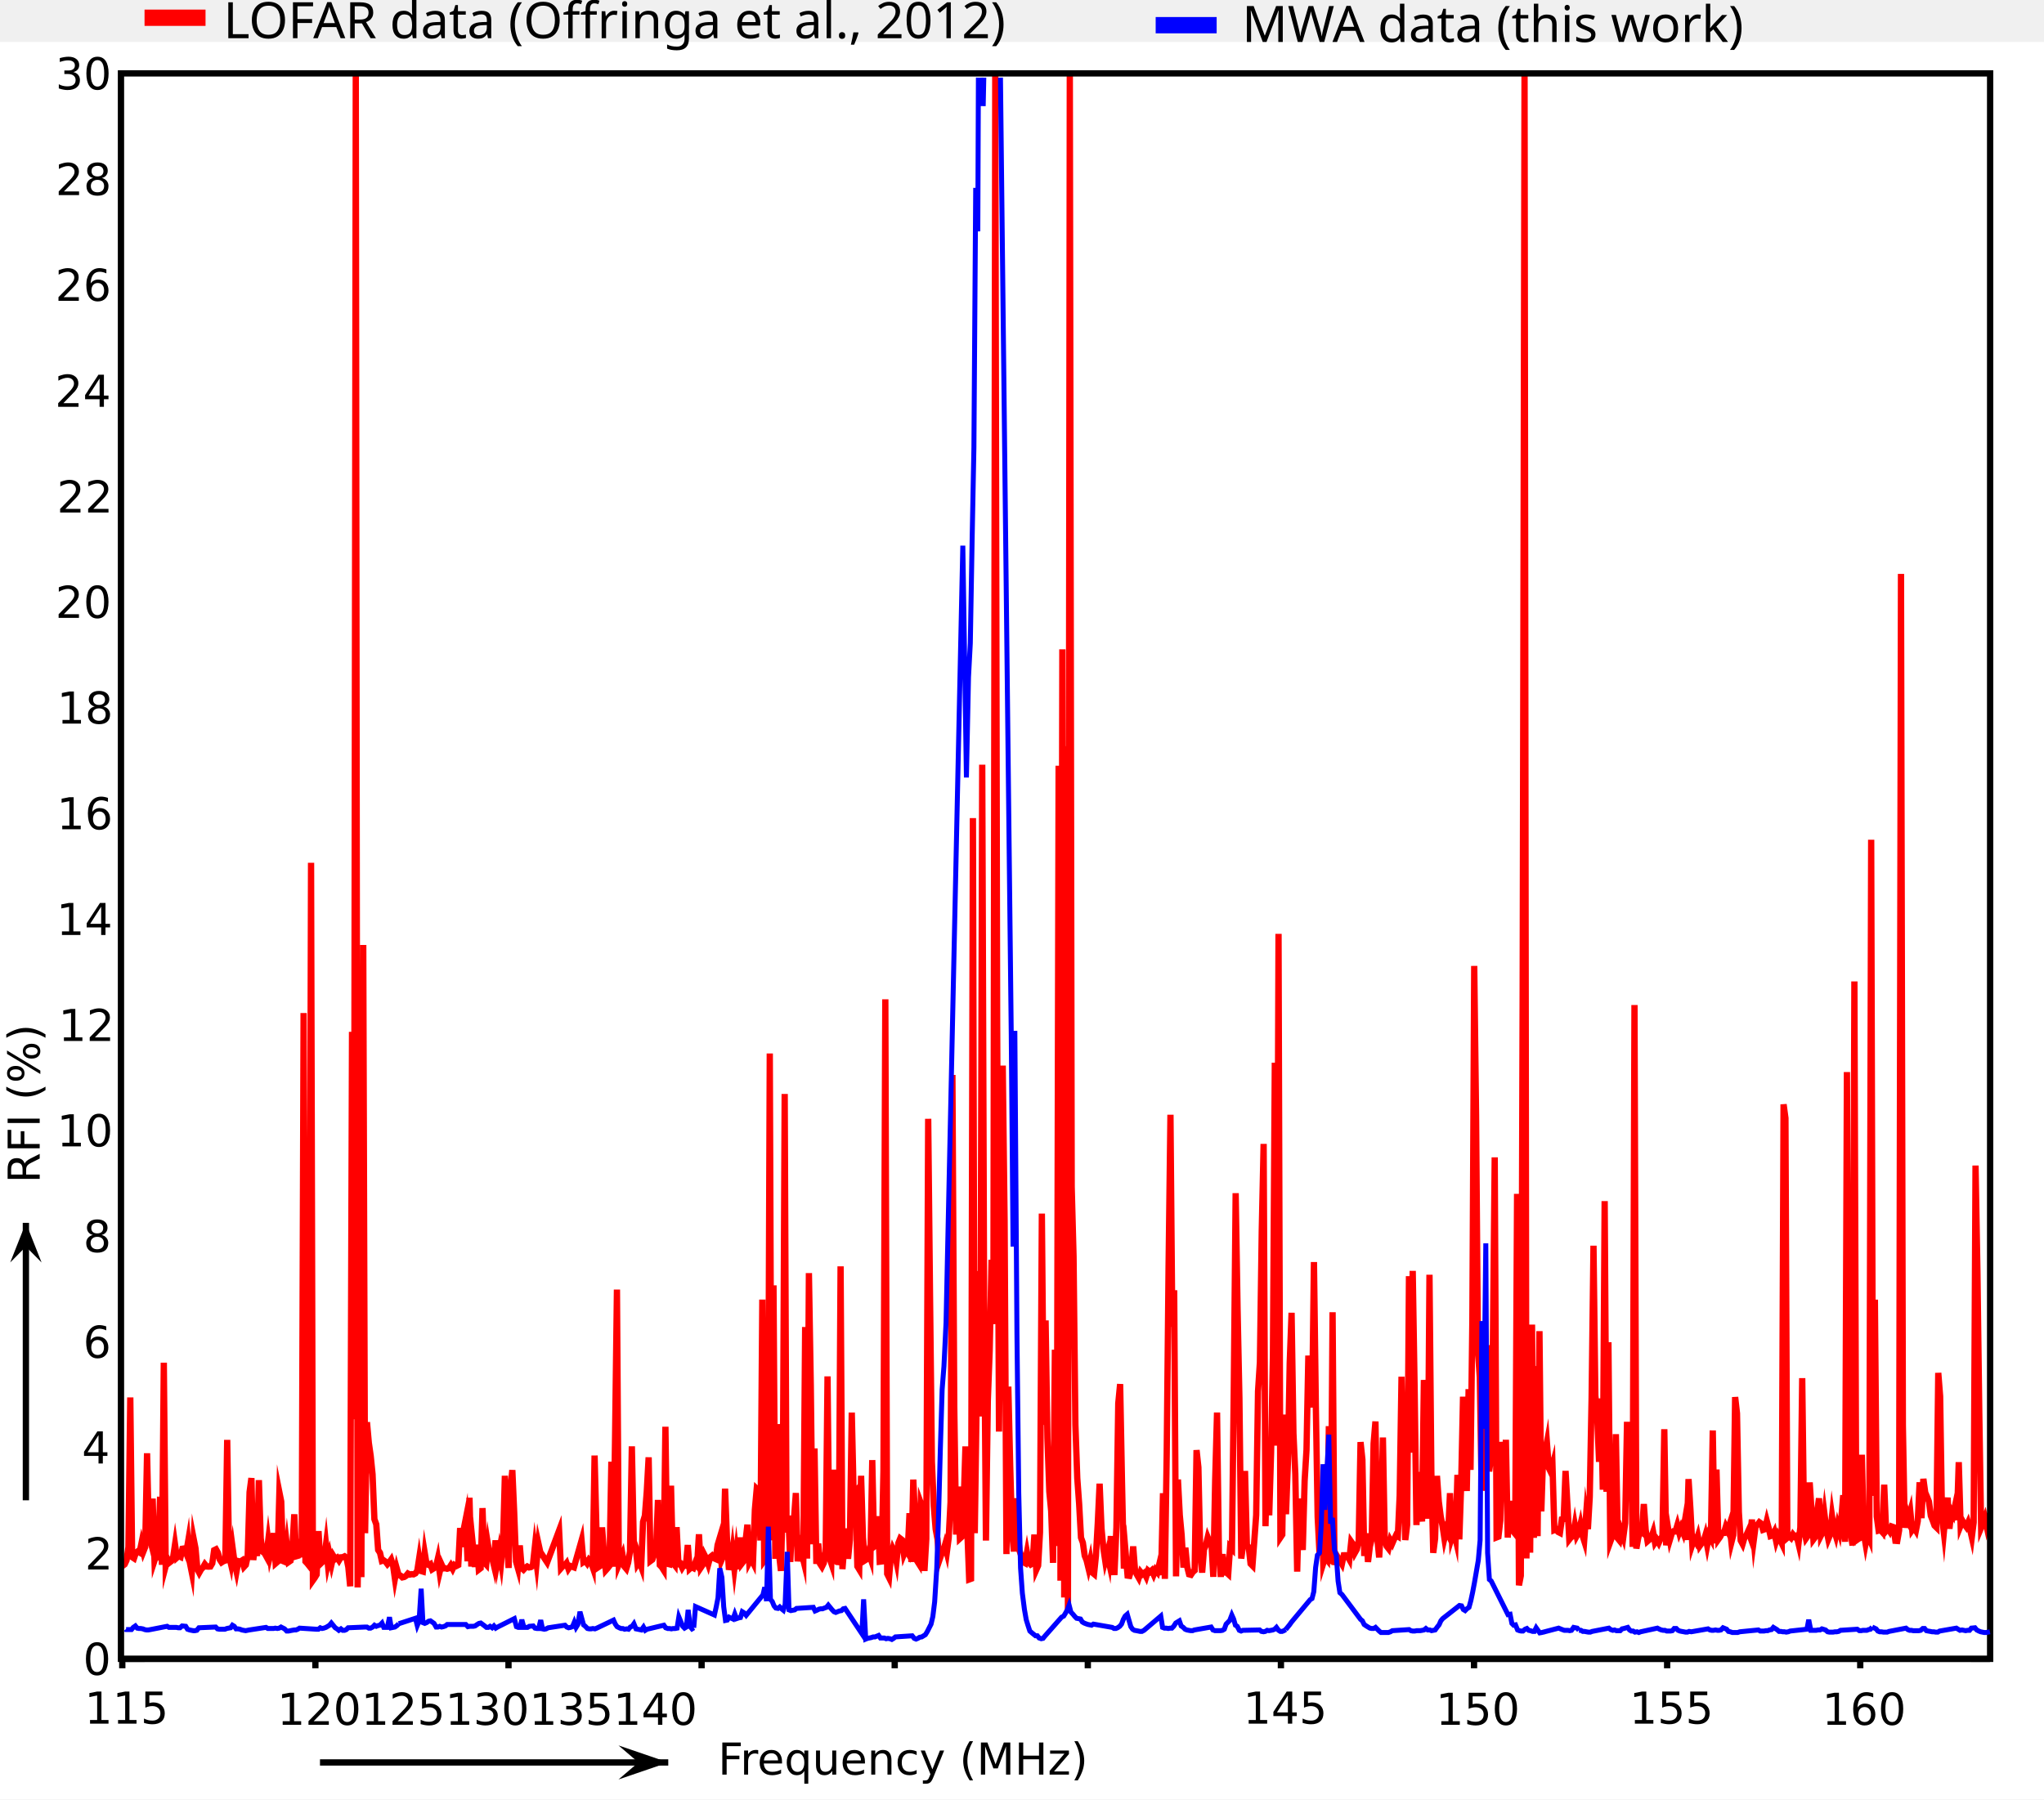
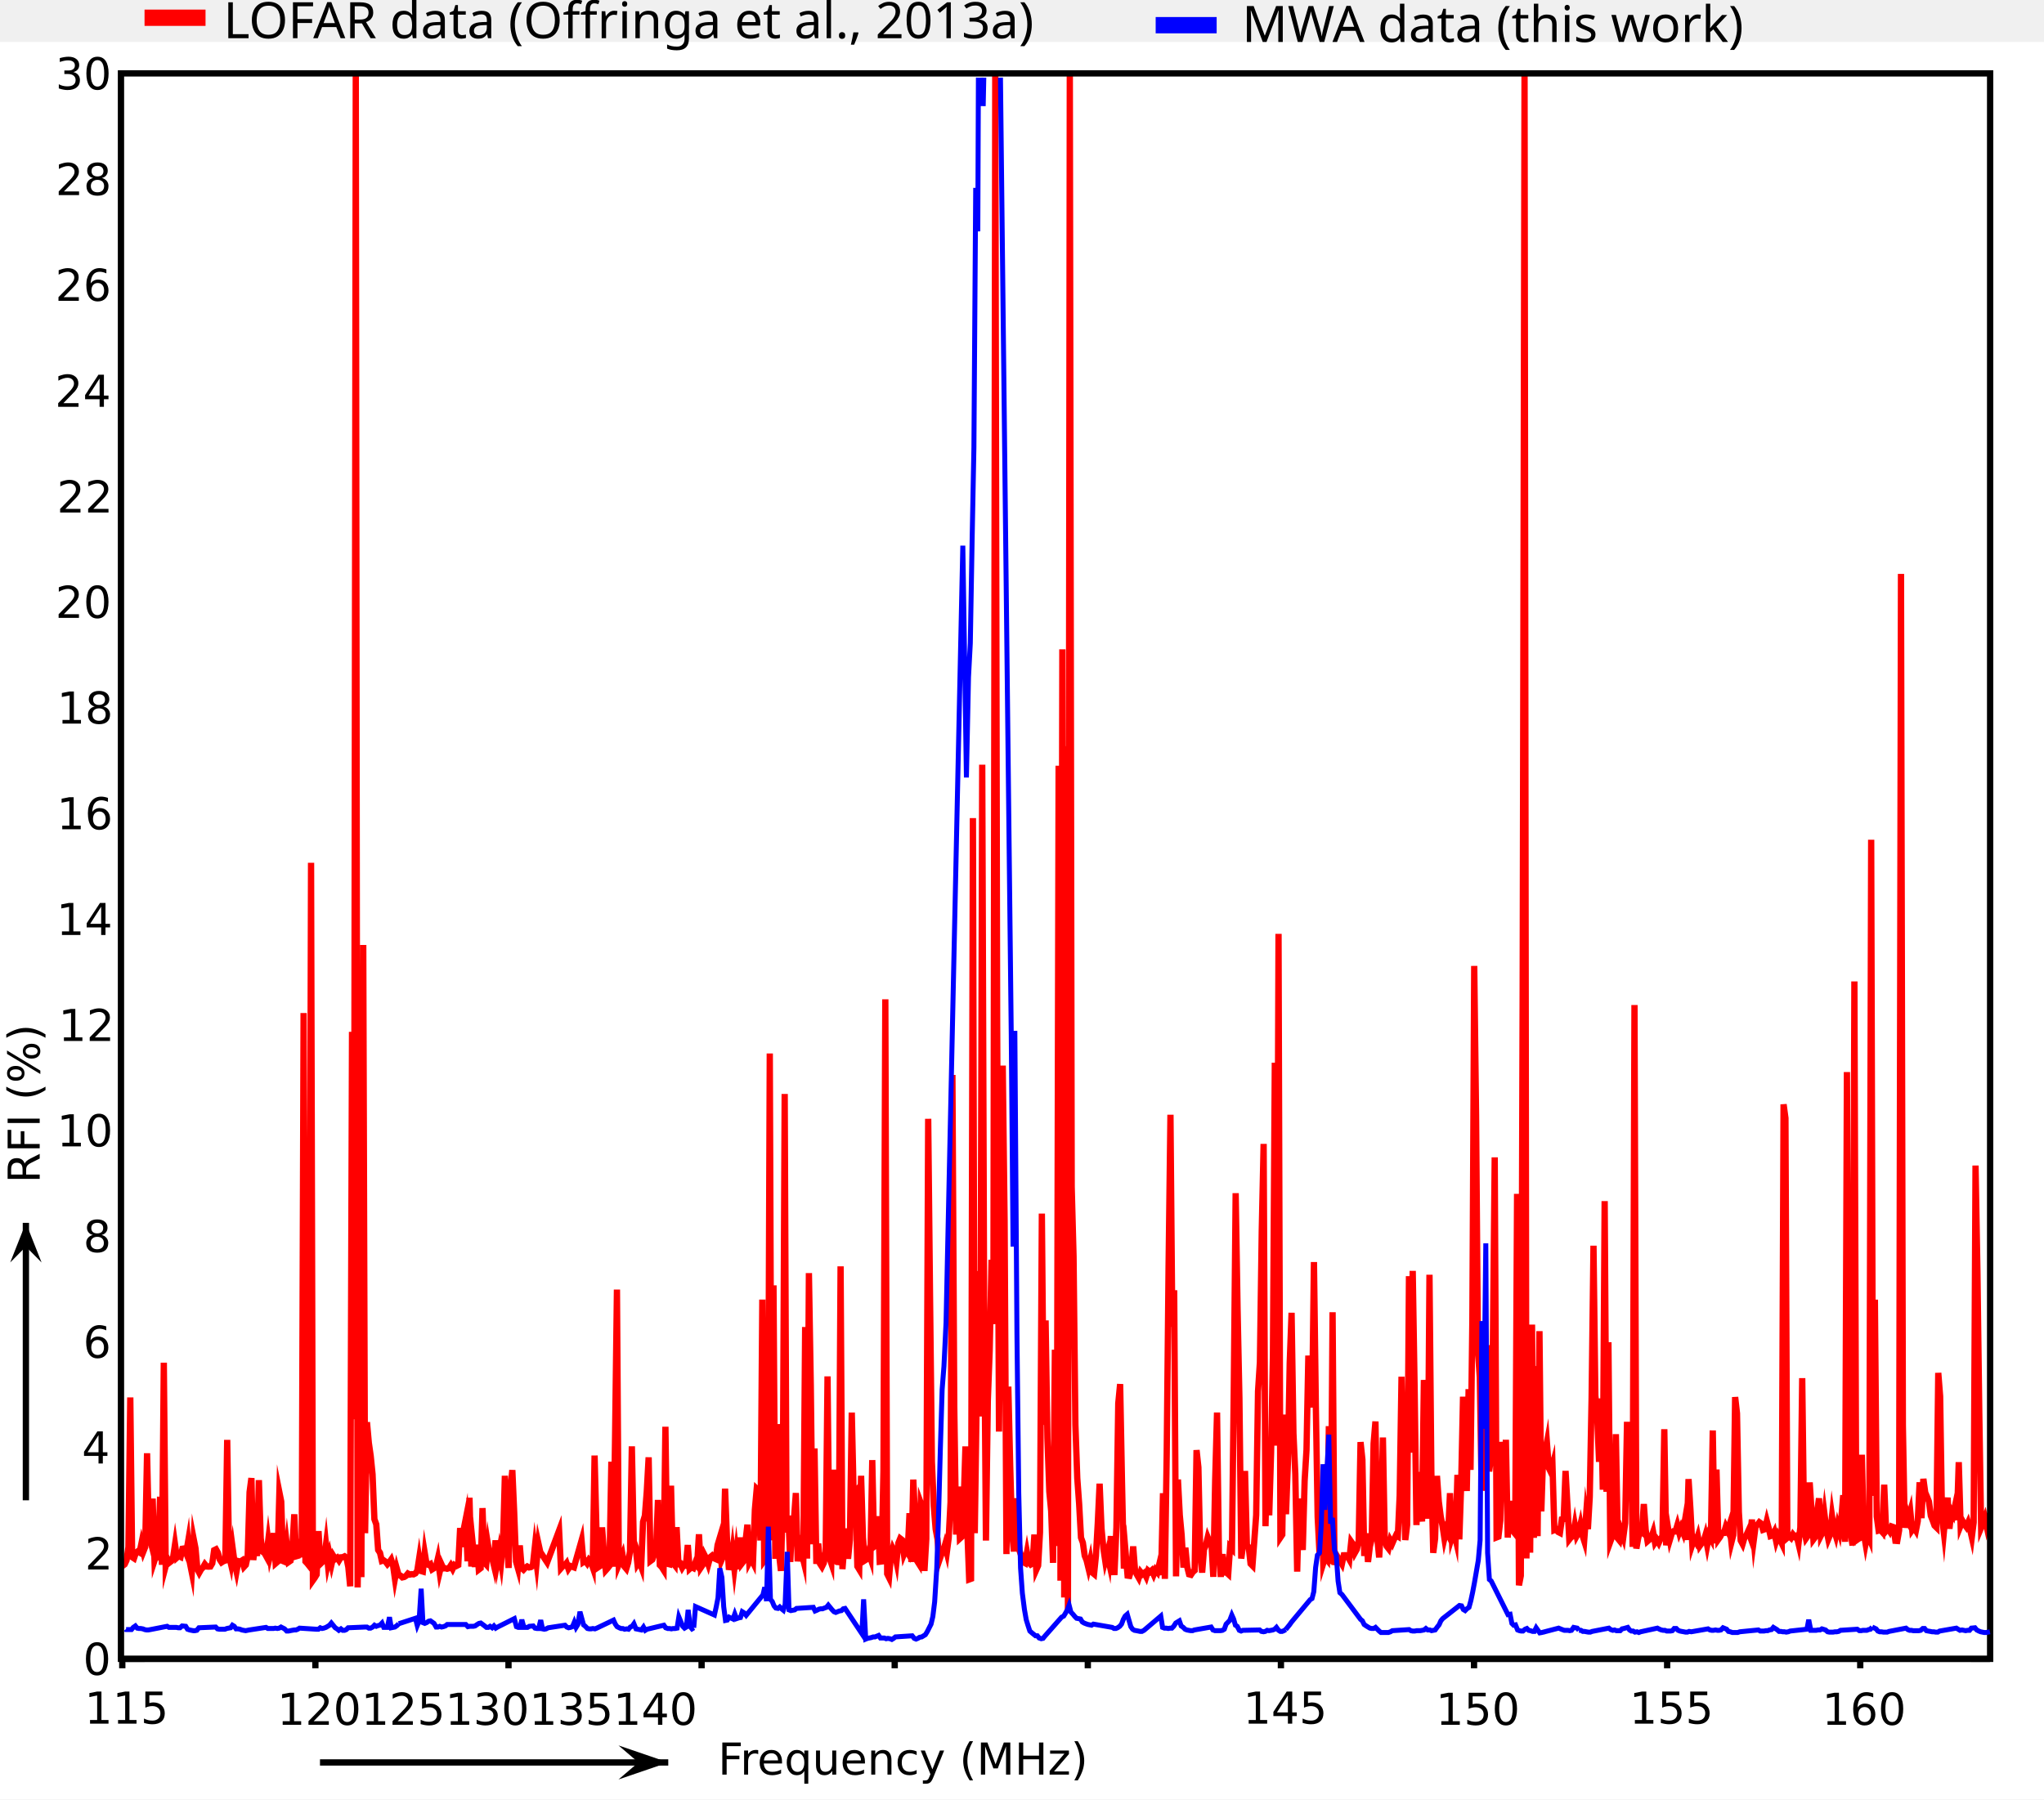
<svg xmlns="http://www.w3.org/2000/svg" id="svg2" version="1.1" width="812.5" height="715.426" xml:space="preserve">
  <defs id="defs6" />
  <g id="g10" transform="matrix(1.25,0,0,-1.25,0,715.4257)">
    <g id="g12">
      <path d="M 0,0 650,0 650,559 0,559 0,0 z" style="fill:#ffffff;fill-opacity:1;fill-rule:nonzero;stroke:none" id="path14" />
      <path d="m 38.469,74.336 0.59,0 0.589,0.445 0.594,1.27 0.598,4.261 0.59,47.555 0.59,-50.793 0.593,-0.39 0.598,1.781 0.59,0.437 0.59,-0.351 0.589,2.914 0.602,-2.664 0.59,1.496 0.59,29.808 0.59,-25.871 0.597,-2.367 0.594,13.817 0.59,-19.711 0.59,1.808 0.597,-0.5 0.594,18.996 0.59,-21.652 0.59,64.293 0.597,-64.711 0.594,2.266 0.59,-1.141 0.59,0.465 0.597,1.281 0.594,4.02 0.59,-4.2 0.59,0.532 0.594,-0.293 0.597,2.605 0.59,0.09 0.59,-1.48 0.594,3.57 0.594,-6.75 0.593,-2.942 0.59,10.684 0.594,-3.043 0.594,-6.613 0.589,-1.156 0.594,1.05 0.594,0.645 0.594,1.019 0.59,-0.726 0.589,-0.043 0.598,0.043 0.594,1.015 0.59,4.165 0.59,0.292 0.593,-1.078 0.598,-2.183 0.59,-0.903 0.59,0.379 0.593,0.196 0.598,38.394 0.59,-36.918 0.59,-2.508 0.593,4.68 0.598,-4.492 0.59,-2.625 0.59,3.289 0.594,-0.16 0.597,0.387 0.59,-2.051 0.59,0.64 0.59,2.684 0.601,20.43 0.59,4.488 0.59,-26.063 0.59,5.54 0.597,-4.278 0.594,24.141 0.59,-18.535 0.59,-4.223 0.598,-0.418 0.589,-1.074 0.594,4.961 0.59,-4.824 0.598,2.437 0.589,4.84 0.59,-9.645 0.594,0.512 0.598,22.113 0.59,-2.953 0.589,-18.937 0.59,-0.243 0.602,5.247 0.59,-5.286 0.59,0.407 0.589,4.269 0.602,10.496 0.59,-13.363 0.59,0.172 0.589,2.617 0.598,-3.086 0.594,173.102 0.59,-174.453 0.59,-0.629 0.597,-0.75 0.594,223.613 0.59,-228.254 0.59,0.836 0.597,1.008 0.594,13.836 0.59,-10.43 0.59,0.566 0.597,0.805 0.594,4.719 0.59,-6 0.59,2.676 0.598,-2.871 0.589,2.636 0.594,-0.965 0.59,0.411 0.594,-0.879 0.593,0.996 0.59,0.043 0.594,0.273 0.594,-0.457 0.594,-2.992 0.589,-6.074 0.59,176.34 0.598,-123.235 0.594,428.094 0.589,-481.57 0.59,45.371 0.598,-42.098 0.594,201.082 0.59,-187.113 0.589,35.312 0.594,-6.539 0.598,-4.203 0.59,-5.812 0.589,-14.293 0.594,-1.645 0.598,-8.152 0.59,-0.899 0.59,-2.589 0.593,0.191 0.598,-0.43 0.59,-0.789 0.59,0.614 0.593,0.855 0.598,-1.863 0.59,-4.2 0.59,3.227 0.594,-2.121 0.593,-0.148 0.594,-0.563 0.59,0.133 0.59,0.367 0.597,0.723 0.594,-0.325 0.59,0.129 0.59,-0.058 0.597,0.301 0.59,0.839 0.594,3.891 0.59,-3.969 0.598,-0.179 0.589,5.921 0.59,-3.574 0.594,-0.222 0.598,0.285 0.59,-1.696 0.589,0.368 0.59,0.359 0.602,2.594 0.59,-4.211 0.589,2.484 0.59,-1.301 0.602,0.047 0.59,-0.164 0.59,0.168 0.589,0.91 0.602,-1.101 0.59,1.226 0.59,-0.312 0.589,0.304 0.598,11.758 0.594,-6.027 0.59,5.898 0.59,2.997 0.597,-13.438 0.594,20.207 0.59,-21.867 0.59,5.789 0.597,-5.941 0.594,7.074 0.59,-7.91 0.59,0.453 0.597,19.113 0.59,-17.305 0.594,-0.648 0.59,6.078 0.594,-3.688 0.593,0.145 0.59,-2.484 0.594,7.64 0.594,-6.73 0.593,3.289 0.59,-3.633 0.59,5.879 0.598,21.738 0.594,-18.023 0.589,-11.301 0.59,25.043 0.598,6.086 0.594,-13.504 0.589,-15.57 0.59,-2.09 0.598,7.207 0.594,-7.192 0.59,-0.531 0.589,0.637 0.594,0.394 0.598,-0.32 0.59,0.117 0.59,0.442 0.593,5.496 0.598,-4.645 0.59,6.219 0.59,-2.68 2.191,-3.343 3.797,10.156 0.59,-12.012 0.59,0.68 0.593,0.168 0.598,0.769 0.59,-1.777 0.59,0.891 1.164,-0.446 2.426,8.547 0.589,-6.875 0.59,0.387 0.59,-0.789 0.598,1.148 0.593,-0.609 0.59,-1.75 0.59,35.508 0.598,-23.688 0.594,-11.816 0.589,0.398 0.59,12.254 0.598,-8 0.59,-5.66 0.593,0.664 0.59,0.785 0.598,33.106 0.59,-33.422 0.59,41.125 0.593,47.039 0.598,-87.43 0.59,1.465 0.59,1.555 0.59,-3.668 0.601,-0.723 0.59,1.941 0.59,3.614 0.59,33.386 0.601,-30.203 0.59,-1.683 0.59,-5.571 0.59,0.93 0.597,-1.683 0.594,14.207 0.59,1.964 0.59,7.594 0.598,10.949 0.593,-32.972 0.59,0.437 0.59,1.692 0.598,1.683 0.593,15.602 0.59,-20.719 0.59,-0.594 0.598,-0.949 0.593,45.543 0.59,-43.574 0.59,-0.149 0.598,24.973 0.59,-24.5 0.593,-0.762 0.59,12.075 0.594,-11.762 0.594,0.164 0.59,-1.297 0.593,0.953 0.594,-0.254 0.594,6.512 0.59,-7.578 0.59,0.535 0.597,-0.293 0.594,1.625 0.59,-0.769 0.59,9.898 0.597,-10.621 0.594,0.887 0.59,3.117 0.59,-1.157 0.593,-1.75 0.598,2.223 0.59,0.481 0.59,-0.789 0.594,-0.262 0.597,4.461 0.59,1.972 0.59,-6.925 0.594,1.429 0.597,21.442 0.59,-15.52 0.59,-9.414 0.594,-0.051 0.597,4.95 0.59,-5.317 0.59,4.957 0.594,-5.234 0.594,10.125 0.593,-8.297 0.59,0.777 0.59,6.368 0.598,5.203 0.59,-11.969 0.593,1.148 0.59,-1.191 0.598,16.758 0.59,6.679 0.589,-0.574 0.594,-15.883 0.598,76.629 0.59,-83.062 0.59,0.801 0.593,7.25 0.598,153.293 0.59,-154.864 0.59,81.106 0.589,-86.981 0.602,42.852 0.59,-41.387 0.59,-5.308 0.59,23.64 0.601,128.067 0.59,-139.512 0.59,5.383 0.59,-14.723 0.597,13.324 0.594,0.278 0.59,8.312 0.59,-21.738 0.597,5.203 0.594,-2.336 0.59,-2.43 0.59,74.117 0.598,-73.679 0.593,90.816 0.59,-35.629 0.59,-50.629 0.598,30.481 0.589,-36.723 0.594,6.481 0.59,-6.446 0.598,-0.918 0.59,1.196 0.593,3.625 0.59,55.718 0.594,-57.668 0.594,-1.761 0.59,29.758 0.593,-28.86 0.594,-0.496 0.594,-0.047 0.59,94.074 0.589,-96.312 0.598,7.465 0.594,5.449 0.59,-9.625 0.59,6.082 0.597,40.422 0.594,-26.07 0.59,0.761 0.59,-23.605 0.593,-0.973 0.598,29.781 0.59,-19.589 0.59,-7.336 0.593,0.371 0.598,2.172 0.59,-1.758 0.59,31.133 0.594,-27.52 0.597,0.473 0.59,9.183 0.59,-14.461 0.594,0.075 0.597,28.902 0.59,149.91 0.59,-182.738 0.594,-1.196 0.593,6.856 0.594,2.383 0.59,-1.242 0.59,-2.895 0.598,5.879 0.589,1.457 0.594,-0.461 0.59,-4.551 0.598,1.473 0.59,-0.969 0.589,12.543 0.594,-15.504 0.598,26.199 0.59,-12.679 0.589,-13.141 0.594,-0.941 0.598,19.351 0.59,-1.625 0.59,-20.023 0.589,10.199 0.602,133.617 0.59,-57.101 0.59,-51.992 0.59,-14.016 0.601,-7.402 0.59,-3.137 0.59,-6.762 0.59,1.731 0.601,1.035 0.59,2.074 0.59,-2.367 0.59,4.515 0.597,11.477 0.594,135.887 0.59,-105.61 0.59,-40.578 0.597,15.281 0.594,-16.539 0.59,0.539 0.59,9.707 0.598,19.059 0.589,-26.715 0.594,-15.609 0.59,0.215 0.598,241.945 0.589,-227.441 0.59,41.593 0.594,41.785 0.594,-46.261 0.594,207.316 0.589,-169.82 0.59,-76.953 0.598,44.465 0.594,16.039 0.589,28.785 0.59,-20.457 L 316.5,549 317.094,247.094 317.684,117 l 0.589,62.949 0.598,53.465 0.594,-49.25 0.59,-106.133 0.59,53.27 0.597,-25.09 0.594,-21.195 0.59,-6.149 0.59,16.93 0.593,-10.574 0.598,-6.094 0.59,-1.762 0.59,-1.898 0.593,-0.313 0.598,3.414 0.59,-3.261 0.59,-0.594 0.594,0.367 0.593,9.156 0.594,-11.215 0.59,1.344 0.594,10.578 0.593,101.391 0.59,-67.211 0.594,33.23 0.59,-37.5 0.598,-16.933 0.589,-6.164 0.594,-16.504 0.59,67.781 0.598,-62.43 0.589,248.184 0.59,-259.211 0.594,296.234 0.598,-301.582 0.59,270.774 0.589,-275.106 0.594,489.102 0.598,-354.109 0.59,-22.11 0.589,-53.574 0.594,-16.996 0.598,-8.219 0.59,-10.726 0.59,-1.602 0.589,-4.144 0.602,-1.493 0.59,-2.445 0.59,2.586 0.589,-3.965 0.602,-0.5 0.59,5.77 0.59,10.336 0.59,12.617 0.597,-14.199 0.594,-6.329 0.59,-3.988 0.59,2.266 0.597,-2.703 0.594,8.293 0.59,-11.454 0.59,0.008 0.597,14.18 0.59,39.492 0.594,6.117 0.59,-31.07 0.598,-27.601 0.589,4.648 0.59,-6.895 0.594,-0.086 0.594,2.012 0.593,7.371 0.59,-7.66 0.59,-1.308 0.598,-1.055 0.594,1.879 0.589,-0.727 0.59,0.445 0.598,-1.214 0.594,1.961 0.59,-0.469 0.589,0.527 0.598,-1.34 0.594,1.477 0.59,-0.715 0.589,2.473 0.598,-3.379 0.594,26.015 0.59,-27.238 0.59,40.078 0.593,59.285 0.598,48.25 0.59,-67.437 0.59,11.617 0.593,-91.004 0.598,30.805 0.59,-11.305 0.59,-6.316 0.593,-10.379 0.594,6.305 0.594,-6.11 0.59,-2.344 0.594,-0.164 0.593,0.887 0.59,0.512 0.594,38.273 0.59,-5.496 0.597,-27.59 0.59,-5.882 0.59,7.41 0.594,1.273 0.597,2.551 0.59,-1.461 0.59,-0.191 0.594,-10.93 0.598,30.762 0.589,21.496 0.59,-44.407 0.594,-7.851 0.598,7.223 0.59,-5.844 0.589,0.031 0.594,-0.543 0.598,8.621 0.59,-0.609 0.589,51.605 0.59,61.555 0.602,-36.621 0.59,-28.551 0.59,-51.051 0.589,4.434 0.602,23.441 0.59,-23.66 0.59,-0.574 0.59,-5.289 0.597,-0.61 0.594,7.973 0.59,8.117 0.59,39.344 0.597,9.254 0.59,41.98 0.594,27.477 0.59,-121.598 0.597,25.789 0.59,-22.32 0.59,19.965 0.594,31.184 0.597,92.816 0.59,-121.801 0.59,162.781 0.594,-192.007 0.598,0.894 0.589,38.223 0.59,-31.715 0.59,15.816 0.598,32.368 0.593,15.894 0.59,-38.363 0.59,-12.852 0.598,-31.117 0.594,23.231 0.589,-9.04 0.59,-7.308 0.598,22.008 0.594,9.843 0.589,29.977 0.59,-11.953 0.598,-4.524 0.594,46.239 0.59,-45.309 0.589,-35.746 0.594,-11.723 0.598,18.254 0.59,-21.269 0.59,1.91 0.593,-0.75 0.594,42.43 0.594,-43.86 0.59,80.102 0.593,-80.383 0.594,3.211 0.594,-0.992 0.59,-0.891 0.593,-1.004 0.594,2.75 0.59,0.012 0.594,-0.285 0.594,-1.059 0.593,5.664 0.59,-0.84 0.59,-2.683 0.594,1.07 0.597,2.66 0.59,31.461 0.59,-5.566 0.594,-30.66 0.598,7.195 0.589,-9.086 0.59,4.914 0.594,2.398 0.598,30.333 0.589,7.027 0.59,-37.199 0.594,-6.043 0.598,10.332 0.59,27.812 0.589,-32.543 0.59,-2.004 0.602,-0.765 0.59,2.629 0.589,-1.055 0.59,1.367 0.602,1.258 0.59,-0.344 0.59,12.985 0.589,37.812 0.598,-31.844 0.594,-20.101 0.59,4.793 0.589,79.129 0.598,-56.133 0.59,57.812 0.594,-36.511 0.59,-44.329 0.597,16.887 0.59,-10.582 0.59,-5.164 0.594,44.996 0.597,-8.441 0.59,-35.703 0.59,77.625 0.59,-62.45 0.601,-26.015 0.59,4.531 0.59,19.957 0.59,-8.187 0.598,-4.641 0.593,-3.09 0.59,-3.934 0.59,2.567 0.598,-1.266 0.593,13.055 0.59,-13.969 0.59,1.934 0.598,-2.559 0.594,20.414 0.589,-20.523 0.59,17.558 0.598,27.817 0.594,-12.805 0.59,-17.183 0.589,32.39 0.598,-25.664 0.594,47.574 0.59,112.707 0.589,-47.5 0.594,-74.984 0.594,-8.457 0.594,-35.949 0.59,6.25 0.593,5.418 0.594,34.613 0.59,-40.16 0.594,4.312 0.593,34.547 0.594,61.02 0.59,-120.875 0.59,0.23 0.597,5.199 0.594,24.961 0.59,-14.257 0.59,14.906 0.594,-31.102 0.597,11.68 0.59,-7.449 0.59,-2.282 0.594,-0.734 0.597,108.125 0.59,-124.519 0.59,3.054 0.594,185.586 0.597,292.258 0.59,-472.348 0.59,27.368 0.594,-25.528 0.598,72.535 0.589,-67.828 0.59,54.645 0.594,-54.098 0.598,65.199 0.59,-57.332 0.589,18.199 0.59,0.485 0.598,3.191 0.594,-8.054 0.589,-1.219 0.59,2.16 0.598,-20.707 0.59,0.238 0.594,-0.812 0.589,-0.301 0.598,4.281 0.59,0.098 0.594,15.316 0.59,-10.593 0.597,-11.223 0.59,0.746 0.59,0.277 0.594,3.578 0.597,-3.449 0.59,1.098 0.59,2.519 0.59,-3.281 0.601,-1.902 0.59,7.972 0.59,-4.246 0.59,10.25 0.598,31.793 0.593,48.09 0.59,-47.613 0.59,-6.914 0.598,-14.219 0.593,20.172 0.59,-29.027 0.59,91.789 0.598,-92.453 0.593,47.574 0.59,-63.496 0.59,1.636 0.598,5.055 0.594,27.551 0.589,-33.113 0.59,-0.731 0.598,2.871 0.594,-1.761 0.589,4.472 0.59,32.199 0.594,-19.382 0.594,16.089 0.594,-36.484 0.589,172.34 0.594,-172.887 0.594,3.356 0.59,2.304 0.594,-0.468 0.593,8.976 0.594,-8.211 0.59,-3.609 0.59,0.504 0.597,0.718 0.594,1.711 0.59,-3.363 0.59,0.906 0.594,-1.007 0.597,1.347 0.59,0.719 0.59,34.086 0.594,-36.942 0.597,5.493 0.59,-3.696 0.59,1.957 0.594,0.715 0.597,-0.039 0.59,1.992 0.59,-2.324 0.594,1.551 0.598,-1.488 0.589,3.539 0.59,-5.973 0.594,19.352 0.598,-9.563 0.589,-11.226 0.59,1.828 0.59,-1.024 0.598,1.848 0.594,-3.133 0.589,0.848 0.59,0.429 0.598,2.028 0.59,-3.117 0.593,3.144 0.59,-1.047 0.598,34.461 0.59,-35.945 0.59,23.512 0.593,-22.219 0.598,0.836 0.59,1.238 0.59,-0.004 0.59,1.973 0.601,-1.278 0.59,1.875 0.59,-5.613 0.59,2.317 0.601,43.918 0.59,-5.18 0.59,-31.442 0.59,-8.996 0.601,-1.129 0.59,2.008 0.59,0.774 0.59,1.308 0.598,-1.675 0.593,5.355 0.59,-6.559 0.59,4.528 0.598,0.418 0.593,0.781 0.59,-0.41 0.59,-2.012 0.598,0.211 0.593,2.578 0.59,-2.226 0.59,-2.547 0.598,0.183 0.59,1.129 0.593,-2.902 0.59,1.797 0.594,-1.231 0.594,-1.25 0.59,139.598 0.593,-4.391 0.594,-133.472 0.594,0.515 0.59,-0.562 0.593,1.125 0.594,-0.727 0.594,0.321 0.59,-2.5 0.59,5.121 0.597,47.488 0.594,-48.125 0.59,-2.887 0.59,0.852 0.597,16.988 0.594,-8.969 0.59,-9.179 0.59,0.793 0.594,7.882 0.597,4.422 0.59,-11.902 0.59,1.172 0.594,5.422 0.597,-4.817 0.59,-2.847 0.59,1.441 0.594,5.82 0.597,-4.23 0.59,-1.934 0.59,3.278 0.594,-2.094 0.597,4.433 0.59,7.239 0.59,-14.824 0.59,149.417 0.598,-135.117 0.593,-11.218 0.59,-4.25 0.59,179.418 0.598,-177.79 0.59,0.418 0.593,0.325 0.59,26.5 0.598,-24.786 0.59,-3.543 0.59,3.137 0.593,-1.437 0.598,222.238 0.59,-208.695 0.59,62.406 0.593,-68.953 0.598,-4.492 0.59,0.172 0.59,-0.657 0.59,15.082 0.601,-14.652 0.59,0.738 0.59,-0.933 0.59,1.554 0.601,-0.215 0.59,-4.347 0.59,-0.047 0.59,3.371 0.597,304.211 0.594,-270.715 0.59,-32.68 0.59,5.082 0.598,-2.085 0.593,2.183 0.59,-5.883 0.59,0.84 0.598,-1.008 0.593,3 0.59,12.356 0.59,-11.418 0.598,12.5 0.59,-4.317 0.593,-1.394 0.59,-1.512 0.598,-4.523 0.59,-1.461 0.59,-1.653 0.593,-0.578 0.594,49.145 0.594,-7.457 0.59,-38.156 0.589,-5.125 0.598,6.414 0.594,4.632 0.59,-9.886 0.59,5.66 0.597,-1.133 0.594,2.777 0.59,-4.566 0.59,18.445 0.597,-20.164 0.594,1.5 0.59,-1.051 0.59,-0.816 0.593,1.316 0.598,-2.054 0.59,-2.594 0.59,4.691 0.594,113.512 0.597,-33.441 0.59,-45 0.59,-36.738 0.594,1.441 0.597,1.641 0.59,-2.739 0.59,2.375 0.492,-0.57" style="fill:none;stroke:#ff0000;stroke-width:2;stroke-linecap:butt;stroke-linejoin:miter;stroke-miterlimit:10;stroke-opacity:1;stroke-dasharray:none" id="path16" />
      <path d="m 38.469,44.719 594.398,0" style="fill:none;stroke:#808080;stroke-width:2;stroke-linecap:butt;stroke-linejoin:miter;stroke-miterlimit:10;stroke-opacity:1;stroke-dasharray:none" id="path18" />
      <text transform="matrix(1,0,0,-1,26.89844,24.10938)" id="text20">
        <tspan style="font-size:14px;font-variant:normal;font-weight:normal;writing-mode:lr-tb;fill:#000000;fill-opacity:1;fill-rule:nonzero;stroke:none;font-family:Bitstream Vera Sans;-inkscape-font-specification:BitstreamVeraSans-Roman" x="0 8.904 17.808" y="0" id="tspan22">115</tspan>
        <tspan style="font-size:14px;font-variant:normal;font-weight:normal;writing-mode:lr-tb;fill:#000000;fill-opacity:1;fill-rule:nonzero;stroke:none;font-family:Bitstream Vera Sans;-inkscape-font-specification:BitstreamVeraSans-Roman" x="61.262 70.166 79.07 122.806 131.71 140.614 184.056 192.96 201.893 245.629 254.533 263.437 306.879 315.783 324.687" y="0.375" id="tspan24">120125130135140</tspan>
        <tspan style="font-size:14px;font-variant:normal;font-weight:normal;writing-mode:lr-tb;fill:#000000;fill-opacity:1;fill-rule:nonzero;stroke:none;font-family:Bitstream Vera Sans;-inkscape-font-specification:BitstreamVeraSans-Roman" x="368.453 377.357 386.261" y="0" id="tspan26">145</tspan>
        <tspan style="font-size:14px;font-variant:normal;font-weight:normal;writing-mode:lr-tb;fill:#000000;fill-opacity:1;fill-rule:nonzero;stroke:none;font-family:Bitstream Vera Sans;-inkscape-font-specification:BitstreamVeraSans-Roman" x="429.715 438.619 447.523" y="0.375" id="tspan28">150</tspan>
        <tspan style="font-size:14px;font-variant:normal;font-weight:normal;writing-mode:lr-tb;fill:#000000;fill-opacity:1;fill-rule:nonzero;stroke:none;font-family:Bitstream Vera Sans;-inkscape-font-specification:BitstreamVeraSans-Roman" x="491.27 500.174 509.078" y="0" id="tspan30">155</tspan>
        <tspan style="font-size:14px;font-variant:normal;font-weight:normal;writing-mode:lr-tb;fill:#000000;fill-opacity:1;fill-rule:nonzero;stroke:none;font-family:Bitstream Vera Sans;-inkscape-font-specification:BitstreamVeraSans-Roman" x="552.531 561.435 570.339" y="0.375" id="tspan32">160</tspan>
      </text>
      <path d="m 38.887,44.719 0,-3 m 61.406,3 0,-3 m 61.41,3 0,-3 m 61.406,3 0,-3 m 61.411,3 0,-3 m 61.41,3 0,-3 m 61.406,3 0,-3 m 61.41,3 0,-3 m 61.41,3 0,-3 m 61.406,3 0,-3" style="fill:none;stroke:#000000;stroke-width:2;stroke-linecap:butt;stroke-linejoin:miter;stroke-miterlimit:10;stroke-opacity:1;stroke-dasharray:none" id="path34" />
      <text transform="matrix(1,0,0,-1,228.3281,7.90625)" id="text36">
        <tspan style="font-size:14px;font-variant:normal;font-weight:normal;writing-mode:lr-tb;fill:#000000;fill-opacity:1;fill-rule:nonzero;stroke:none;font-family:Bitstream Vera Sans;-inkscape-font-specification:BitstreamVeraSans-Roman" x="0 8.05 13.804 22.414 31.29 40.152 48.762 57.624 65.31 73.584 78.022 83.482 95.55 106.064 113.4" y="0" id="tspan38">Frequency (MHz)</tspan>
      </text>
      <path d="m 101.758,11.766 110.75,0" style="fill:none;stroke:#000000;stroke-width:2;stroke-linecap:butt;stroke-linejoin:miter;stroke-miterlimit:10;stroke-opacity:1;stroke-dasharray:none" id="path40" />
      <path d="m 212.508,11.766 -15.82,-5.414 6.328,5.414 -6.328,5.414 15.82,-5.414 z" style="fill:#000000;fill-opacity:1;fill-rule:nonzero;stroke:none" id="path42" />
      <text transform="matrix(1,0,0,-1,26.40625,39.625)" id="text44">
        <tspan style="font-size:14px;font-variant:normal;font-weight:normal;writing-mode:lr-tb;fill:#000000;fill-opacity:1;fill-rule:nonzero;stroke:none;font-family:Bitstream Vera Sans;-inkscape-font-specification:BitstreamVeraSans-Roman" x="0" y="0" id="tspan46">0</tspan>
        <tspan style="font-size:14px;font-variant:normal;font-weight:normal;writing-mode:lr-tb;fill:#000000;fill-opacity:1;fill-rule:nonzero;stroke:none;font-family:Bitstream Vera Sans;-inkscape-font-specification:BitstreamVeraSans-Roman" x="0.594" y="-33.516" id="tspan48">2</tspan>
        <tspan style="font-size:14px;font-variant:normal;font-weight:normal;writing-mode:lr-tb;fill:#000000;fill-opacity:1;fill-rule:nonzero;stroke:none;font-family:Bitstream Vera Sans;-inkscape-font-specification:BitstreamVeraSans-Roman" x="-0.375" y="-67.23" id="tspan50">4</tspan>
        <tspan style="font-size:14px;font-variant:normal;font-weight:normal;writing-mode:lr-tb;fill:#000000;fill-opacity:1;fill-rule:nonzero;stroke:none;font-family:Bitstream Vera Sans;-inkscape-font-specification:BitstreamVeraSans-Roman" x="0.016" y="-100.855" id="tspan52">6</tspan>
        <tspan style="font-size:14px;font-variant:normal;font-weight:normal;writing-mode:lr-tb;fill:#000000;fill-opacity:1;fill-rule:nonzero;stroke:none;font-family:Bitstream Vera Sans;-inkscape-font-specification:BitstreamVeraSans-Roman" x="0.063" y="-134.477" id="tspan54">8</tspan>
        <tspan style="font-size:14px;font-variant:normal;font-weight:normal;writing-mode:lr-tb;fill:#000000;fill-opacity:1;fill-rule:nonzero;stroke:none;font-family:Bitstream Vera Sans;-inkscape-font-specification:BitstreamVeraSans-Roman" x="-8.297 0.607" y="-168.094" id="tspan56">10</tspan>
        <tspan style="font-size:14px;font-variant:normal;font-weight:normal;writing-mode:lr-tb;fill:#000000;fill-opacity:1;fill-rule:nonzero;stroke:none;font-family:Bitstream Vera Sans;-inkscape-font-specification:BitstreamVeraSans-Roman" x="-7.812 1.092" y="-201.609" id="tspan58">12</tspan>
        <tspan style="font-size:14px;font-variant:normal;font-weight:normal;writing-mode:lr-tb;fill:#000000;fill-opacity:1;fill-rule:nonzero;stroke:none;font-family:Bitstream Vera Sans;-inkscape-font-specification:BitstreamVeraSans-Roman" x="-8.437 0.467" y="-235.324" id="tspan60">14</tspan>
        <tspan style="font-size:14px;font-variant:normal;font-weight:normal;writing-mode:lr-tb;fill:#000000;fill-opacity:1;fill-rule:nonzero;stroke:none;font-family:Bitstream Vera Sans;-inkscape-font-specification:BitstreamVeraSans-Roman" x="-8.344 0.56" y="-268.949" id="tspan62">16</tspan>
        <tspan style="font-size:14px;font-variant:normal;font-weight:normal;writing-mode:lr-tb;fill:#000000;fill-opacity:1;fill-rule:nonzero;stroke:none;font-family:Bitstream Vera Sans;-inkscape-font-specification:BitstreamVeraSans-Roman" x="-8.266 0.638" y="-302.57" id="tspan64">18</tspan>
        <tspan style="font-size:14px;font-variant:normal;font-weight:normal;writing-mode:lr-tb;fill:#000000;fill-opacity:1;fill-rule:nonzero;stroke:none;font-family:Bitstream Vera Sans;-inkscape-font-specification:BitstreamVeraSans-Roman" x="-8.797 0.107" y="-336.188" id="tspan66">20</tspan>
        <tspan style="font-size:14px;font-variant:normal;font-weight:normal;writing-mode:lr-tb;fill:#000000;fill-opacity:1;fill-rule:nonzero;stroke:none;font-family:Bitstream Vera Sans;-inkscape-font-specification:BitstreamVeraSans-Roman" x="-8.312 0.592" y="-369.703" id="tspan68">22</tspan>
        <tspan style="font-size:14px;font-variant:normal;font-weight:normal;writing-mode:lr-tb;fill:#000000;fill-opacity:1;fill-rule:nonzero;stroke:none;font-family:Bitstream Vera Sans;-inkscape-font-specification:BitstreamVeraSans-Roman" x="-8.937 -0.033" y="-403.324" id="tspan70">24</tspan>
        <tspan style="font-size:14px;font-variant:normal;font-weight:normal;writing-mode:lr-tb;fill:#000000;fill-opacity:1;fill-rule:nonzero;stroke:none;font-family:Bitstream Vera Sans;-inkscape-font-specification:BitstreamVeraSans-Roman" x="-8.844 0.06" y="-437.043" id="tspan72">26</tspan>
        <tspan style="font-size:14px;font-variant:normal;font-weight:normal;writing-mode:lr-tb;fill:#000000;fill-opacity:1;fill-rule:nonzero;stroke:none;font-family:Bitstream Vera Sans;-inkscape-font-specification:BitstreamVeraSans-Roman" x="-8.766 0.138" y="-470.664" id="tspan74">28</tspan>
        <tspan style="font-size:14px;font-variant:normal;font-weight:normal;writing-mode:lr-tb;fill:#000000;fill-opacity:1;fill-rule:nonzero;stroke:none;font-family:Bitstream Vera Sans;-inkscape-font-specification:BitstreamVeraSans-Roman" x="-8.766 0.138" y="-504.281" id="tspan76">30</tspan>
      </text>
      <text transform="matrix(0,1,1,0,12.625,196.0039)" id="text78">
        <tspan style="font-size:14px;font-variant:normal;font-weight:normal;writing-mode:lr-tb;fill:#000000;fill-opacity:1;fill-rule:nonzero;stroke:none;font-family:Bitstream Vera Sans;-inkscape-font-specification:BitstreamVeraSans-Roman" x="0 9.716 17.766 21.882 26.32 31.78 45.08" y="0" id="tspan80">RFI (%)</tspan>
      </text>
      <path d="m 8.234,95.148 0,88.247" style="fill:none;stroke:#000000;stroke-width:2;stroke-linecap:butt;stroke-linejoin:miter;stroke-miterlimit:10;stroke-opacity:1;stroke-dasharray:none" id="path82" />
      <path d="m 8.234,183.395 -4.988,-12.606 4.988,5.043 4.989,-5.043 -4.989,12.606 z" style="fill:#000000;fill-opacity:1;fill-rule:nonzero;stroke:none" id="path84" />
      <path d="m 38.469,549 594.398,0 0,-504.281 -594.398,0 0,504.281 z" style="fill:none;stroke:#000000;stroke-width:2;stroke-linecap:butt;stroke-linejoin:miter;stroke-miterlimit:10;stroke-opacity:1;stroke-dasharray:none" id="path86" />
    </g>
    <path id="path14-4" style="fill:none;stroke:#000000;stroke-width:1.052;stroke-linecap:butt;stroke-linejoin:miter;stroke-miterlimit:3.8;stroke-opacity:1;stroke-dasharray:none" d="m 40.001,44.268 6.001,0 m 586.788,0 -6.001,0" />
    <path id="path150" style="fill:none;stroke:#000000;stroke-width:1.052;stroke-linecap:butt;stroke-linejoin:miter;stroke-miterlimit:3.8;stroke-opacity:1;stroke-dasharray:none" d="m 40.001,44.268 592.789,0 -592.789,0" />
    <path id="path162" style="fill:none;stroke:#0000ff;stroke-width:1.578;stroke-linecap:butt;stroke-linejoin:miter;stroke-miterlimit:3.8;stroke-opacity:1;stroke-dasharray:none" d="m 40.001,54.138 0.095,-0.116 1.715,0 0.572,0.697 0.667,0.464 0.572,-0.697 0.572,-0.116 0.572,0 0.667,-0.116 0.572,-0.232 0.572,-0.116 0.572,0 0.667,0.116 5.334,1.045 0.572,-0.348 2.381,0 0.572,-0.116 0.572,0 0.667,0.581 1.143,-0.116 0.572,-0.929 0.667,-0.232 0.572,-0.116 0.572,-0.116 0.572,0 0.572,0.116 0.667,0.813 5.334,0.232 0.572,-0.581 0.572,-0.116 1.81,0 0.572,0.232 0.572,0.116 0.667,0.116 0.572,0.813 0.572,-0.348 0.572,-0.813 0.667,0 0.572,-0.116 0.572,-0.232 0.572,-0.116 0.667,-0.116 0.572,0.116 0.572,0.116 5.334,0.813 0.572,-0.348 1.81,0 0.572,0.116 0.667,-0.116 0.572,0.116 0.572,0.348 1.143,-0.581 0.667,-0.697 0.572,0 0.572,0.116 0.572,0.116 0.667,0.116 0.572,0 0.572,0.232 0.572,0.348 5.334,-0.348 0.667,0 0.572,0.464 0.572,-0.232 0.572,0.116 0.667,0.232 0.572,0.348 0.572,0.348 0.572,0.697 1.238,-1.51 0.572,-0.348 0.572,-0.464 0.667,0.464 0.572,-0.464 0.572,0 0.572,0.232 0.572,0.581 5.43,0.232 0.572,0 0.572,-0.348 0.572,0 0.667,0.348 0.572,0.581 0.572,-0.348 0.572,0.232 0.572,0.116 0.667,0.697 0.572,-1.393 1.143,0 0.667,3.251 0.572,-3.368 0.572,0.116 0.572,0.116 0.667,0.464 0.572,0.581" />
    <path id="path164" style="fill:none;stroke:#0000ff;stroke-width:1.578;stroke-linecap:butt;stroke-linejoin:miter;stroke-miterlimit:3.8;stroke-opacity:1;stroke-dasharray:none" d="m 126.781,55.88 5.334,1.742 0.572,-2.322 0.572,1.393 0.667,10.335 0.572,-10.799 0.572,-0.232 0.572,0.232 0.667,0.464 0.572,0.116 1.143,-0.813 0.667,-1.161 0.572,0 0.572,0.232 0.572,-0.232 0.572,0.116 0.667,0.232 0.572,0.464 5.906,0 0.667,-0.697 0.572,0.116 1.143,0 0.572,0.116 0.667,0.464 0.572,0.348 0.572,0.116 1.238,-0.929 0.572,-0.464 0.572,0 0.572,0.348 0.667,-0.464 0.572,0.581 0.572,-0.697 0.572,0.348 5.334,2.671 0.667,-2.555 0.572,-0.232 0.572,0 0.572,2.439 0.667,-2.439 1.143,0 0.572,0.348 1.238,0.116 0.572,-0.697 0.572,-0.116 0.572,0 0.667,2.671 0.572,-2.787 0.572,-0.116 0.572,0.116 0.667,0.348 5.334,0.813 0.572,-0.581 0.572,-0.232 0.572,0.116 0.667,0.232 0.572,1.393 0.572,-1.626 0.572,0.929 0.667,4.064 1.143,-4.18 0.572,-0.464 0.667,-0.697 0.572,-0.116 0.572,0 0.572,0.116 0.667,-0.116 0.572,0.232 5.334,2.555 0.572,-1.277 0.572,-0.813 0.667,-0.348 0.572,-0.232 0.572,0 0.572,-0.232 0.667,0.116 0.572,-0.116 0.572,0.697 0.572,0.232 0.572,0.813 0.667,-1.626 0.572,-0.116 0.572,-0.116 0.572,-0.116 0.667,0.929 0.572,-1.045 0.572,0.348 5.334,1.277 0.572,-0.813 0.667,-0.232 0.572,0 0.572,-0.116 0.572,0.116 0.667,0 0.572,0.116 0.572,3.6 1.238,-3.019 0.572,-0.581 0.572,0.348 0.572,5.458 0.667,-5.342 0.572,-0.697 0.572,0.348" />
    <path id="path166" style="fill:none;stroke:#0000ff;stroke-width:1.578;stroke-linecap:butt;stroke-linejoin:miter;stroke-miterlimit:3.8;stroke-opacity:1;stroke-dasharray:none" d="m 220.61,54.603 0.572,6.735 6.001,-2.671 0.572,2.555 0.572,2.903 0.572,9.406 0.667,-2.903 0.572,-9.29 0.572,-4.413 0.572,0.116 0.572,0.929 1.238,-0.581 0.572,1.626 0.572,-1.51 0.667,0.232 0.572,0.116 0.572,1.858 0.572,-0.348 0.667,-0.813 5.334,6.503 0.572,2.439 0.572,-4.413 0.572,23.689 0.667,-23.108 0.572,-0.697 0.572,-1.393 0.572,-0.697 0.667,-0.116 0.572,0.464 0.572,-0.581 0.572,-0.464 0.572,1.858 0.667,16.721 0.572,-18.463 0.572,-0.232 0.572,0.116 0.667,0.116 0.572,0.464 5.334,0.348 0.572,-1.161 0.572,0.232 0.667,0.348 0.572,0.116 0.572,0 0.572,0.232 0.667,0.232 0.572,0.697 1.143,-1.393 0.667,-0.697 0.572,-0.232 0.572,0.232 0.572,0.232 0.667,0.116 0.572,0.581 0.572,0.116 5.334,-8.012 0.572,10.915 0.667,-12.657 0.572,0.232 0.572,0.116 0.572,0.116 0.667,0.232 0.572,0 0.572,0.232 0.572,0.232 0.572,-0.813 1.238,0 0.572,-0.232 0.572,0.116 0.667,-0.116 0.572,-0.232 0.572,0.348 0.572,0.464 5.334,0.348 0.667,-0.813 0.572,-0.232 0.572,0.232 0.572,0.348 0.667,0.116 0.572,0.348 0.572,0.348 0.572,0.929 1.238,2.439 0.572,2.439 0.572,4.645 0.667,10.567 0.572,16.838 0.572,21.25 0.572,18.928 0.572,7.316 0.667,13.934 5.334,247.105 0.572,-36.114 0.572,-37.623 0.667,31.933 0.572,10.799 0.572,32.63 0.572,29.495 0.572,82.678 0.667,-13.818 0.191,48.887 m 1.524,0 0,-9.057 0.191,9.057" />
    <path id="path168" style="fill:none;stroke:#0000ff;stroke-width:1.578;stroke-linecap:butt;stroke-linejoin:miter;stroke-miterlimit:3.8;stroke-opacity:1;stroke-dasharray:none" d="m 318.154,547.651 3.429,-304.469 0.572,-67.35 0.572,68.627 0.667,-96.264 0.572,-50.745 0.572,-23.805 0.572,-8.012 0.667,-5.225 0.572,-3.251 0.572,-1.858 0.572,-1.742 0.667,-0.581 0.572,-0.464 0.572,-0.464 0.572,0 0.572,-0.697 0.667,-0.232 0.572,0.116 0.572,0.697 5.334,6.038 0.667,0.348 0.572,0.929 0.572,1.045 0.572,1.51 0.572,-2.206 0.667,-0.697 0.572,-0.697 0.572,-0.581 1.238,-0.232 0.572,-0.929 0.572,-0.348 0.572,-0.232 0.667,-0.232 0.572,-0.116 0.572,-0.116 0.572,0.348 6.001,-1.045 0.572,-0.348 0.572,0 0.572,0.232 0.667,0.464 0.572,0.697 0.572,1.51 0.572,1.045 0.667,0.581 1.143,-3.948 0.572,-0.813 0.572,-0.348 0.667,-0.116 0.572,-0.116 0.572,-0.116 0.572,0 0.667,0.348 5.334,4.529 0.572,-3.6 0.572,-0.232 0.572,0 0.667,-0.116 0.572,0.116 0.572,0 0.572,0.581 0.667,1.045 1.143,0.697 0.572,-1.626 0.667,-0.464 0.572,-0.581 0.572,-0.232 0.572,-0.116 0.667,-0.116 0.572,0 0.572,0.232 5.334,0.929 0.572,-0.929 0.667,-0.232 1.715,0 0.667,0.116 0.572,0.348 0.572,1.626 1.143,1.161 0.667,1.742 0.572,-1.277 0.572,-1.974 0.572,-0.348 0.667,-1.277 0.572,-0.232 0.572,0.232 5.334,0.116 0.572,-0.464 0.667,-0.116 0.572,0.116 0.572,0.348 0.572,-0.116 0.667,0.116 0.572,0.116 0.572,0.232 0.572,0.581 0.667,-0.929 0.572,-0.348 0.572,0 0.572,0.232 0.572,0.348" />
    <path id="path170" style="fill:none;stroke:#0000ff;stroke-width:1.578;stroke-linecap:butt;stroke-linejoin:miter;stroke-miterlimit:3.8;stroke-opacity:1;stroke-dasharray:none" d="m 408.84,54.022 0.667,0.813 0.572,0.697 0.572,0.813 0.572,0.697 5.43,6.503 0.572,0.348 0.572,2.206 0.572,7.664 0.572,3.948 0.667,0.697 0.572,9.29 0.572,18.928 0.572,-14.515 1.238,23.921 0.572,-28.333 0.572,1.858 0.667,-10.219 0.572,-1.742 0.572,-8.128 0.572,-3.716 0.667,-0.581 5.906,-7.896 0.572,-0.464 0.572,-1.161 0.667,-0.464 0.572,-0.348 0.572,-0.348 0.572,-0.116 0.667,0 0.572,0.348 1.143,-1.161 0.572,-0.464 2.381,0 0.667,0.232 0.572,0.348 5.334,0.348 0.572,-0.348 0.572,-0.116 0.667,0 0.572,0.116 1.143,0 0.667,0.116 0.572,0.116 0.572,0.464 0.572,-0.464 0.667,0 0.572,-0.232 0.572,0.116 0.572,0.116 0.667,0.929 0.572,0.697 0.572,1.277 0.572,0.697 5.334,4.18 0.667,-0.116 0.572,-1.161 0.572,-0.348 0.572,0.581 0.667,0.464 0.572,2.09 0.572,2.671 0.572,3.019 1.238,7.199 0.572,6.387 0.572,69.672 0.572,-34.256 0.667,58.989 0.572,-98.47 0.572,-8.477 0.572,-0.464 5.334,-10.683 0.667,0.116 0.572,-2.903 0.572,-0.581 0.572,0.116 0.667,-1.626 0.572,-0.232 0.572,-0.116 0.572,0 0.667,0.581 0.572,0.232 0.572,-0.581 0.572,-0.116 0.667,-0.232 0.572,0 0.572,1.161 0.572,-0.813 0.572,-0.813 0.667,0.116 5.334,1.393 0.572,-0.232 0.572,-0.232 0.667,-0.232 1.143,0 0.572,-0.116 0.572,0.116 0.667,0.929 1.143,-0.232 0.572,-0.697" />
    <path id="path172" style="fill:none;stroke:#0000ff;stroke-width:1.578;stroke-linecap:butt;stroke-linejoin:miter;stroke-miterlimit:3.8;stroke-opacity:1;stroke-dasharray:none" d="m 502.097,53.79 0.667,0 0.572,-0.348 0.572,0 0.572,-0.116 0.667,-0.116 0.572,0 0.572,0.232 5.334,1.045 0.572,-0.464 0.667,-0.232 0.572,0.116 0.572,-0.232 1.238,0 0.572,0.581 0.572,0.116 1.238,0.348 0.572,-0.813 0.572,-0.348 0.572,0 0.572,-0.348 0.667,0.116 0.572,-0.232 0.572,0.232 5.334,1.161 0.667,-0.348 0.572,-0.232 0.572,-0.116 0.572,0 0.572,-0.232 1.238,0 0.572,0.116 0.572,0.697 0.667,0 0.572,-0.581 0.572,-0.232 0.572,-0.116 0.667,-0.116 0.572,-0.116 0.572,0 0.572,0.232 0.667,-0.116 5.334,0.929 0.572,-0.348 0.572,-0.116 0.572,0 0.667,0.116 0.572,-0.116 0.572,0 0.572,0.116 0.667,0.697 1.143,-0.464 0.572,-0.697 0.572,-0.116 0.667,-0.232 1.715,0 0.667,0.232 5.906,0.581 0.572,-0.348 1.238,0 0.572,0.116 0.572,0 0.572,0.232 0.667,0.116 0.572,0.697 1.143,-0.697 0.667,-0.581 0.572,0 0.572,-0.116 0.572,0 0.572,-0.116 0.667,0.116 0.572,0.232 5.334,0.581 0.572,3.019 0.667,-3.368 1.715,0 0.572,0.116 0.667,0 0.572,0.348 1.143,-0.348 0.667,-0.581 0.572,-0.116 1.143,0 0.667,0.116 0.572,0 0.572,0.116 0.572,0.348 5.334,0.348 0.667,-0.464 0.572,0 0.572,0.116 1.238,0 0.572,0.232 0.572,0.116 0.572,0.697" />
    <path id="path174" style="fill:none;stroke:#0000ff;stroke-width:1.578;stroke-linecap:butt;stroke-linejoin:miter;stroke-miterlimit:3.8;stroke-opacity:1;stroke-dasharray:none" d="m 595.354,54.835 1.238,-0.581 0.572,-0.697 0.572,-0.232 0.572,0 0.667,-0.116 1.143,0 0.572,0.232 5.43,1.045 0.572,-0.464 0.572,-0.232 0.572,0 0.572,-0.116 1.81,0 0.572,0.116 0.667,0.581 0.572,0 0.572,-0.697 0.572,-0.116 0.667,-0.116 0.572,-0.116 0.572,0 0.572,-0.116 0.667,0 0.572,0.348 5.334,0.929 0.572,-0.348 0.572,-0.348 0.667,0.116 0.572,-0.116 0.572,-0.116 0.572,0.116 0.667,0 0.572,0.697 1.143,0.116 0.572,-0.697 0.667,-0.348 0.572,-0.232 0.572,-0.116 0.572,-0.116 0.667,0 0.572,0.116 0.572,0.116" />
    <rect style="fill:none;stroke:#ff0000;stroke-width:4;stroke-miterlimit:4;stroke-opacity:1;stroke-dasharray:none;stroke-dashoffset:0" id="rect3397" width="15.396" height="1.184" x="47.965" y="-567.29" transform="scale(1,-1)" />
    <rect style="fill:none;stroke:#0001ff;stroke-width:4;stroke-miterlimit:4;stroke-opacity:1;stroke-dasharray:none;stroke-dashoffset:0" id="rect3397-8" width="15.396" height="1.184" x="369.508" y="-564.922" transform="scale(1,-1)" />
    <text xml:space="preserve" style="font-size:32px;font-style:normal;font-weight:normal;line-height:125%;letter-spacing:0px;word-spacing:0px;fill:#000000;fill-opacity:1;stroke:none;font-family:Sans" x="71.059" y="-560.184" id="text3417" transform="scale(1,-1)">
-       <tspan id="tspan3419" x="71.059" y="-560.184" style="font-size:16px">LOFAR data (Offringa et al., 2012)</tspan>
+       <tspan id="tspan3419" x="71.059" y="-560.184" style="font-size:16px">LOFAR data (Offringa et al., 2013a)</tspan>
    </text>
    <text xml:space="preserve" style="font-size:32px;font-style:normal;font-weight:normal;line-height:125%;letter-spacing:0px;word-spacing:0px;fill:#000000;fill-opacity:1;stroke:none;font-family:Sans" x="394.971" y="-559" id="text3421" transform="scale(1,-1)">
      <tspan id="tspan3423" x="394.971" y="-559" style="font-size:16px">MWA data (this work)</tspan>
    </text>
  </g>
</svg>
